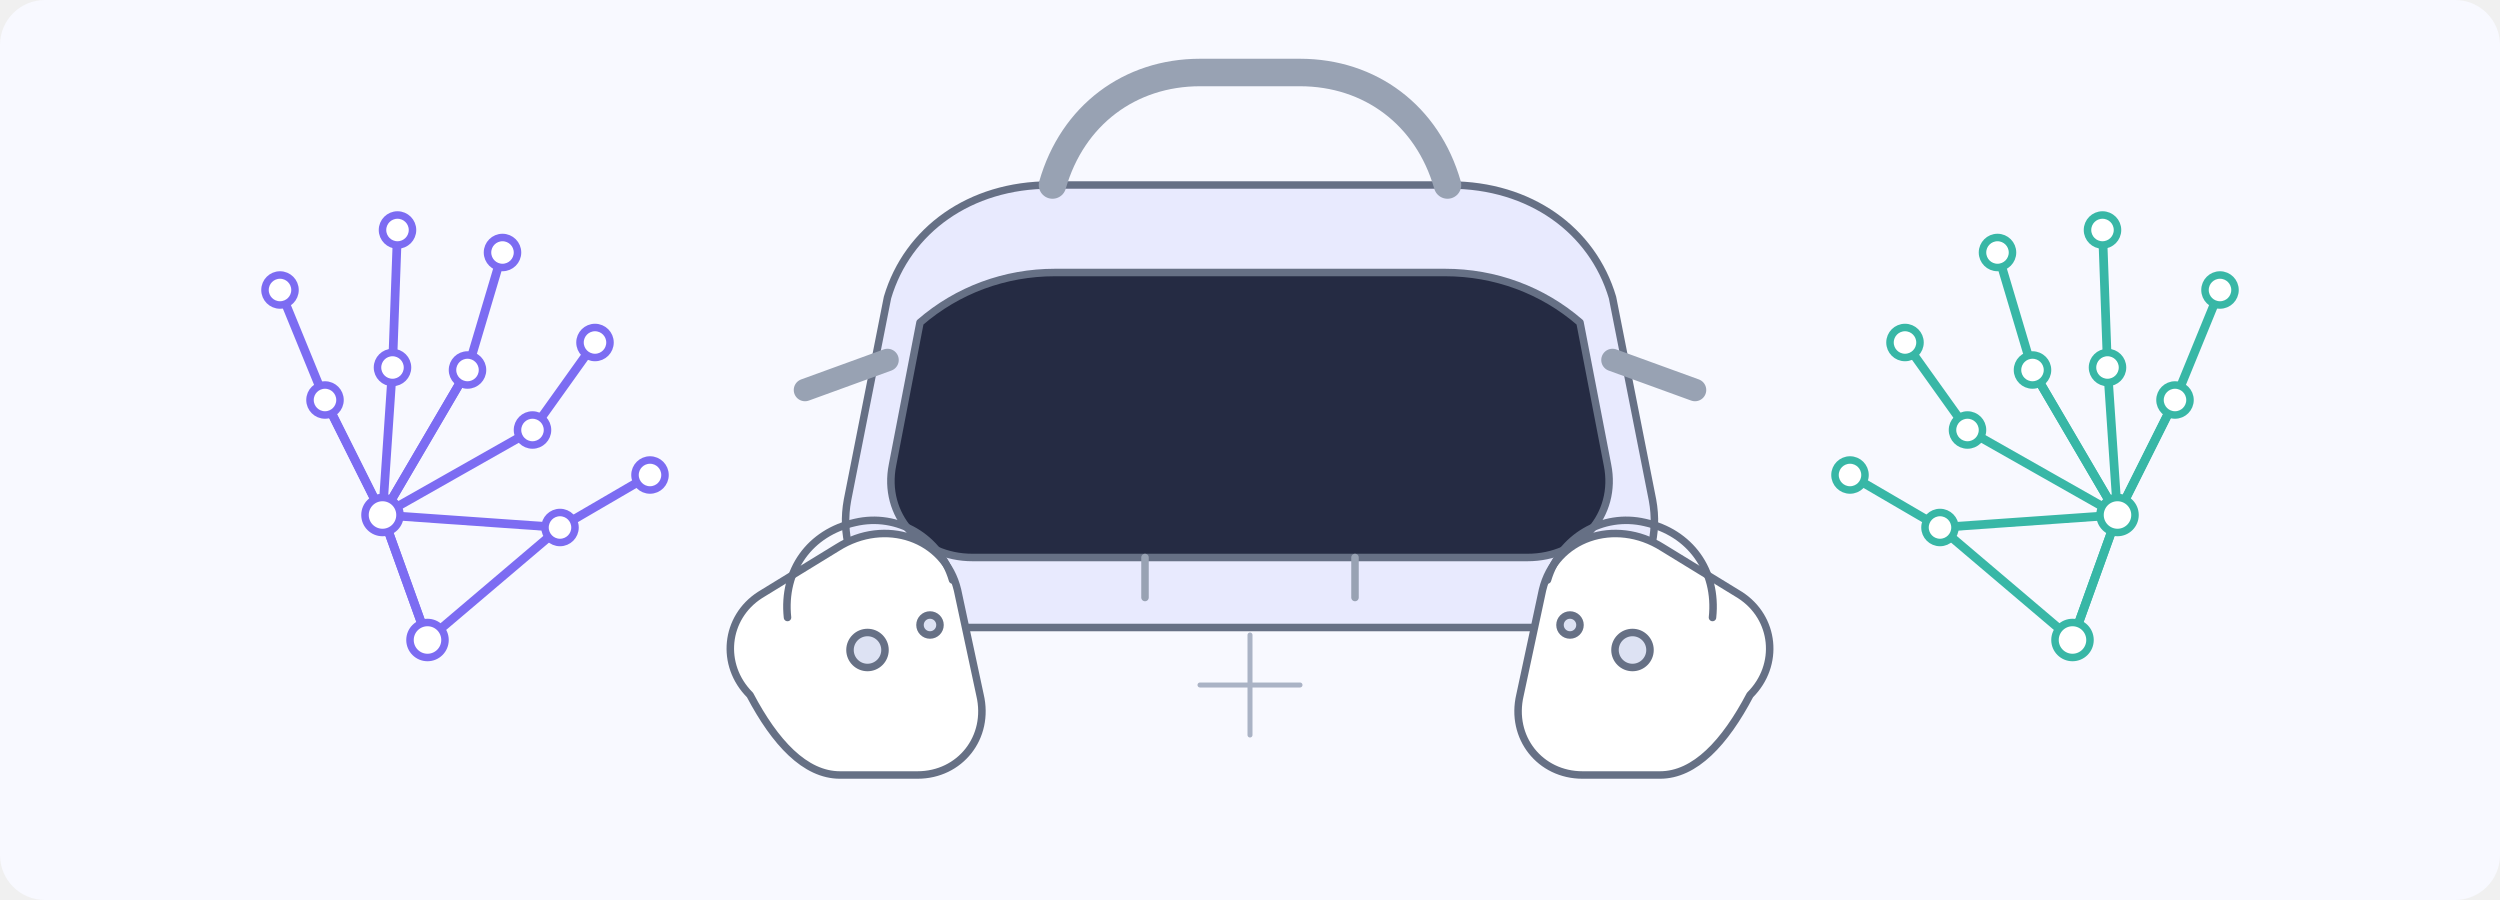
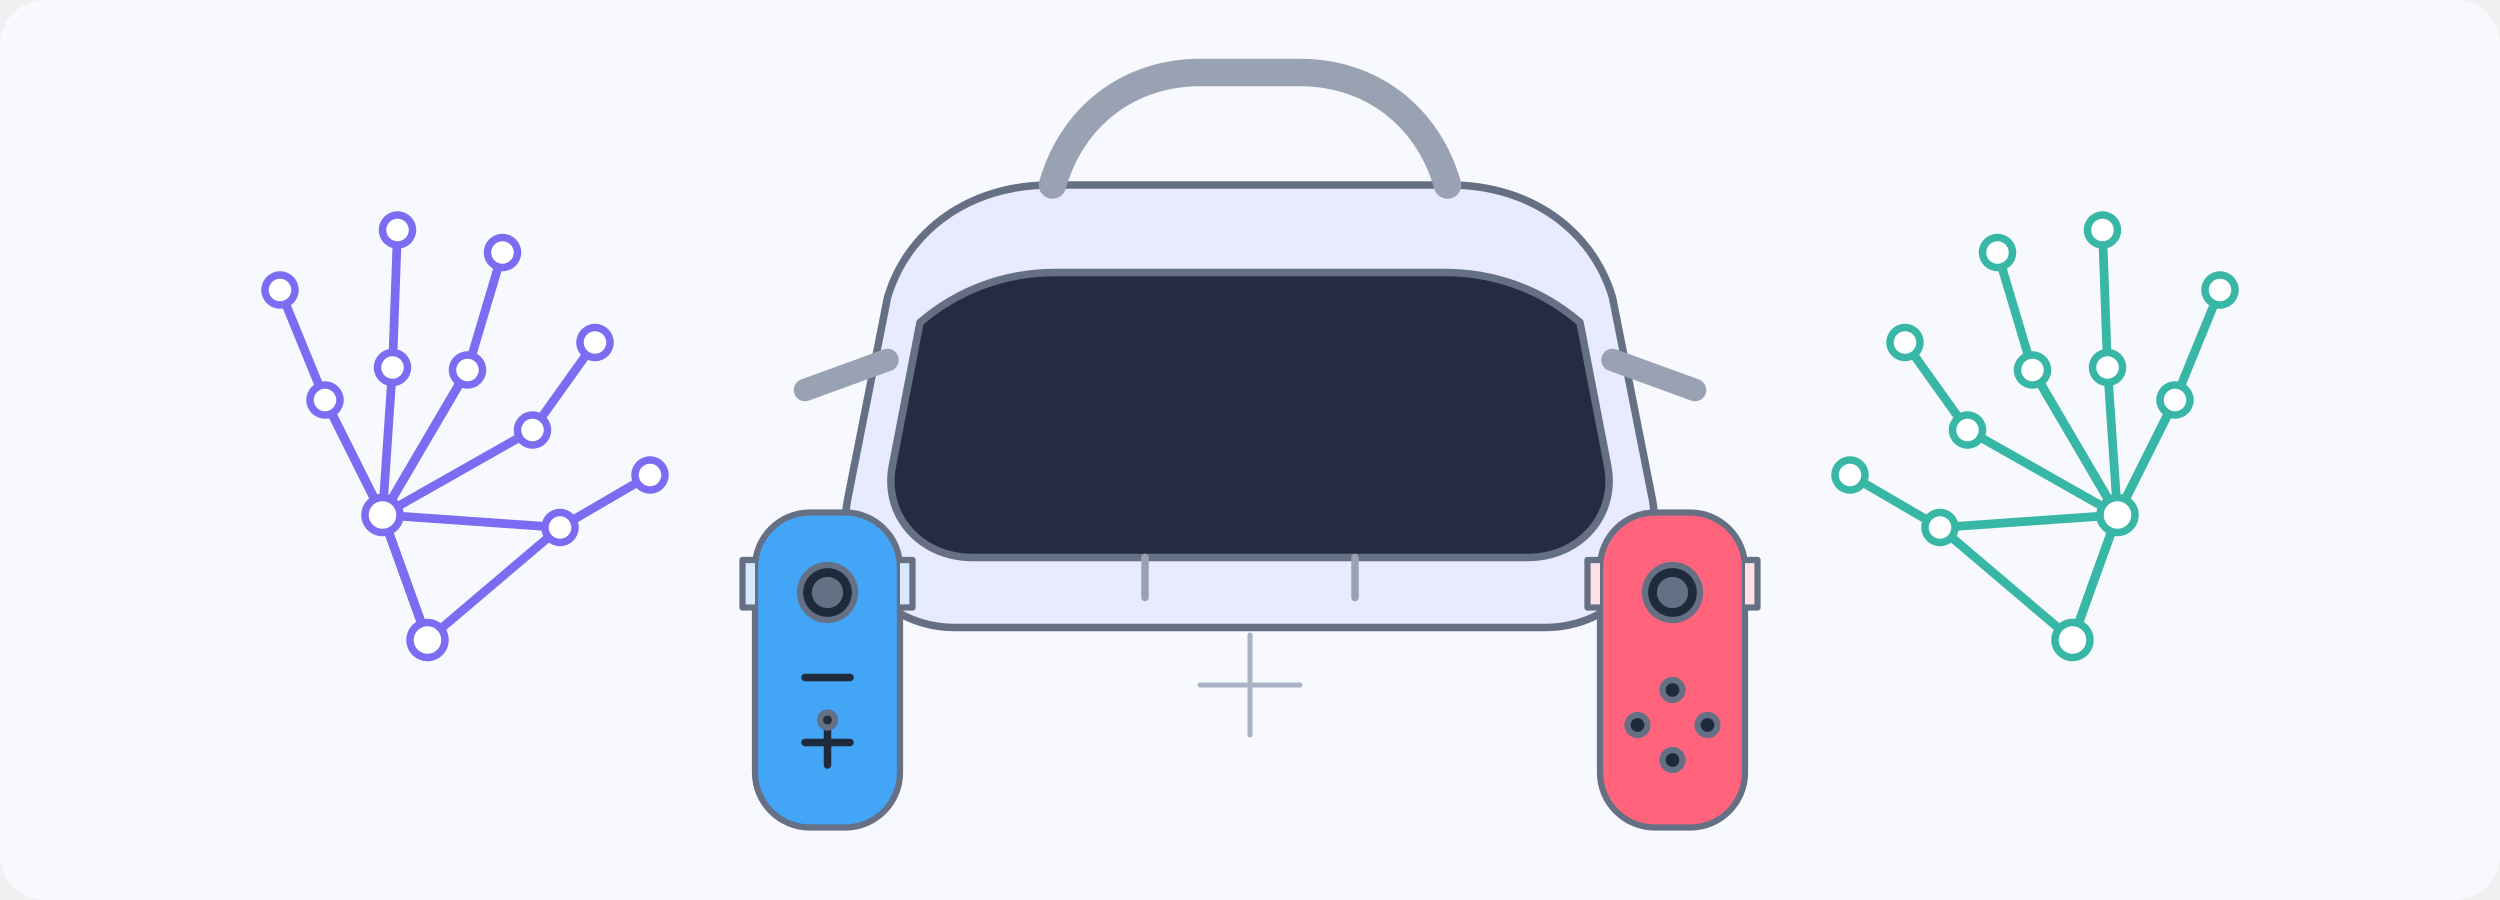
<svg xmlns="http://www.w3.org/2000/svg" width="1000" height="360" viewBox="0 0 1000 360" fill="none">
  <rect width="1000" height="360" rx="18" fill="#F8F9FF" />
  <g stroke="#667085" stroke-width="3" stroke-linecap="round" stroke-linejoin="round">
    <path d="M355 119c8-27 33-45 65-45h160c32 0 57 18 65 45l16 81c5 27-15 51-43 51H382c-28 0-48-24-43-51l16-81Z" fill="#E8EAFE" />
    <path d="M368 129c15-13 34-20 54-20h156c20 0 39 7 54 20l11 57c4 20-11 37-32 37H389c-21 0-36-17-32-37l11-57Z" fill="#252B43" />
    <path d="M421 74c8-28 31-45 59-45h40c28 0 51 17 59 45" stroke="#98A2B3" stroke-width="11" />
    <path d="M355 144 322 156M645 144l33 12" stroke="#98A2B3" stroke-width="9" />
    <path d="M458 223v16m84-16v16" stroke="#98A2B3" />
  </g>
  <g stroke="#7C6CF2" stroke-width="3.5" stroke-linecap="round" stroke-linejoin="round">
    <path d="M171 256 153 206 130 160 112 116M153 206 157 147 159 92M153 206 187 148 201 101M153 206 213 172 238 137M153 206 224 211 260 190" />
    <path d="M171 256 153 206M171 256 224 211M171 256 153 206 187 148M171 256 153 206 130 160" />
  </g>
  <g fill="#FFFFFF" stroke="#7C6CF2" stroke-width="3">
    <circle cx="171" cy="256" r="7" />
    <circle cx="153" cy="206" r="7" />
    <circle cx="130" cy="160" r="6" />
    <circle cx="112" cy="116" r="6" />
    <circle cx="157" cy="147" r="6" />
    <circle cx="159" cy="92" r="6" />
    <circle cx="187" cy="148" r="6" />
    <circle cx="201" cy="101" r="6" />
    <circle cx="213" cy="172" r="6" />
    <circle cx="238" cy="137" r="6" />
    <circle cx="224" cy="211" r="6" />
    <circle cx="260" cy="190" r="6" />
  </g>
  <g stroke="#38B7A6" stroke-width="3.5" stroke-linecap="round" stroke-linejoin="round">
    <path d="M829 256 847 206 870 160 888 116M847 206 843 147 841 92M847 206 813 148 799 101M847 206 787 172 762 137M847 206 776 211 740 190" />
    <path d="M829 256 847 206M829 256 776 211M829 256 847 206 813 148M829 256 847 206 870 160" />
  </g>
  <g fill="#FFFFFF" stroke="#38B7A6" stroke-width="3">
    <circle cx="829" cy="256" r="7" />
    <circle cx="847" cy="206" r="7" />
    <circle cx="870" cy="160" r="6" />
    <circle cx="888" cy="116" r="6" />
    <circle cx="843" cy="147" r="6" />
    <circle cx="841" cy="92" r="6" />
    <circle cx="813" cy="148" r="6" />
    <circle cx="799" cy="101" r="6" />
    <circle cx="787" cy="172" r="6" />
    <circle cx="762" cy="137" r="6" />
    <circle cx="776" cy="211" r="6" />
    <circle cx="740" cy="190" r="6" />
  </g>
-   <g stroke="#667085" stroke-width="3" stroke-linecap="round" stroke-linejoin="round">
-     <path d="M300 278c-12-12-10-31 4-40l31-19c19-12 43-4 48 17l9 42c4 17-8 32-25 32h-31c-14 0-26-13-36-32Z" fill="#FFFFFF" />
-     <path d="M315 247c-2-19 9-34 27-38 17-4 34 6 39 23" />
-     <circle cx="347" cy="260" r="7" fill="#DDE2F3" />
-     <circle cx="372" cy="250" r="4" fill="#DDE2F3" />
-     <path d="M700 278c12-12 10-31-4-40l-31-19c-19-12-43-4-48 17l-9 42c-4 17 8 32 25 32h31c14 0 26-13 36-32Z" fill="#FFFFFF" />
-     <path d="M685 247c2-19-9-34-27-38-17-4-34 6-39 23" />
-     <circle cx="653" cy="260" r="7" fill="#DDE2F3" />
-     <circle cx="628" cy="250" r="4" fill="#DDE2F3" />
+   <g stroke="#667085" stroke-width="2.5" stroke-linecap="round" stroke-linejoin="round">
+     <rect x="302" y="205" width="58" height="126" rx="22" fill="#42A5F5" />
+     <circle cx="331" cy="237" r="11" fill="#202A3D" />
+     <circle cx="331" cy="237" r="5" fill="#667085" />
+     <path d="M322 271h18" stroke="#202A3D" stroke-width="3" />
+     <path d="M331 288v18m-9-9h18" stroke="#202A3D" stroke-width="3" />
+     <circle cx="331" cy="288" r="3" fill="#202A3D" />
+     <path d="M302 224h-5v19h5M360 224h5v19h-5" fill="#D8E9FF" />
+     <rect x="640" y="205" width="58" height="126" rx="22" fill="#FF647C" />
+     <circle cx="669" cy="237" r="11" fill="#202A3D" />
+     <circle cx="669" cy="237" r="5" fill="#667085" />
+     <circle cx="669" cy="276" r="4" fill="#202A3D" />
+     <circle cx="655" cy="290" r="4" fill="#202A3D" />
+     <circle cx="683" cy="290" r="4" fill="#202A3D" />
+     <circle cx="669" cy="304" r="4" fill="#202A3D" />
+     <path d="M640 224h-5v19h5M698 224h5v19h-5" fill="#FFE0E5" />
  </g>
  <g stroke="#AAB3C5" stroke-width="2" stroke-linecap="round">
    <path d="M480 274h40M500 254v40" />
  </g>
</svg>
